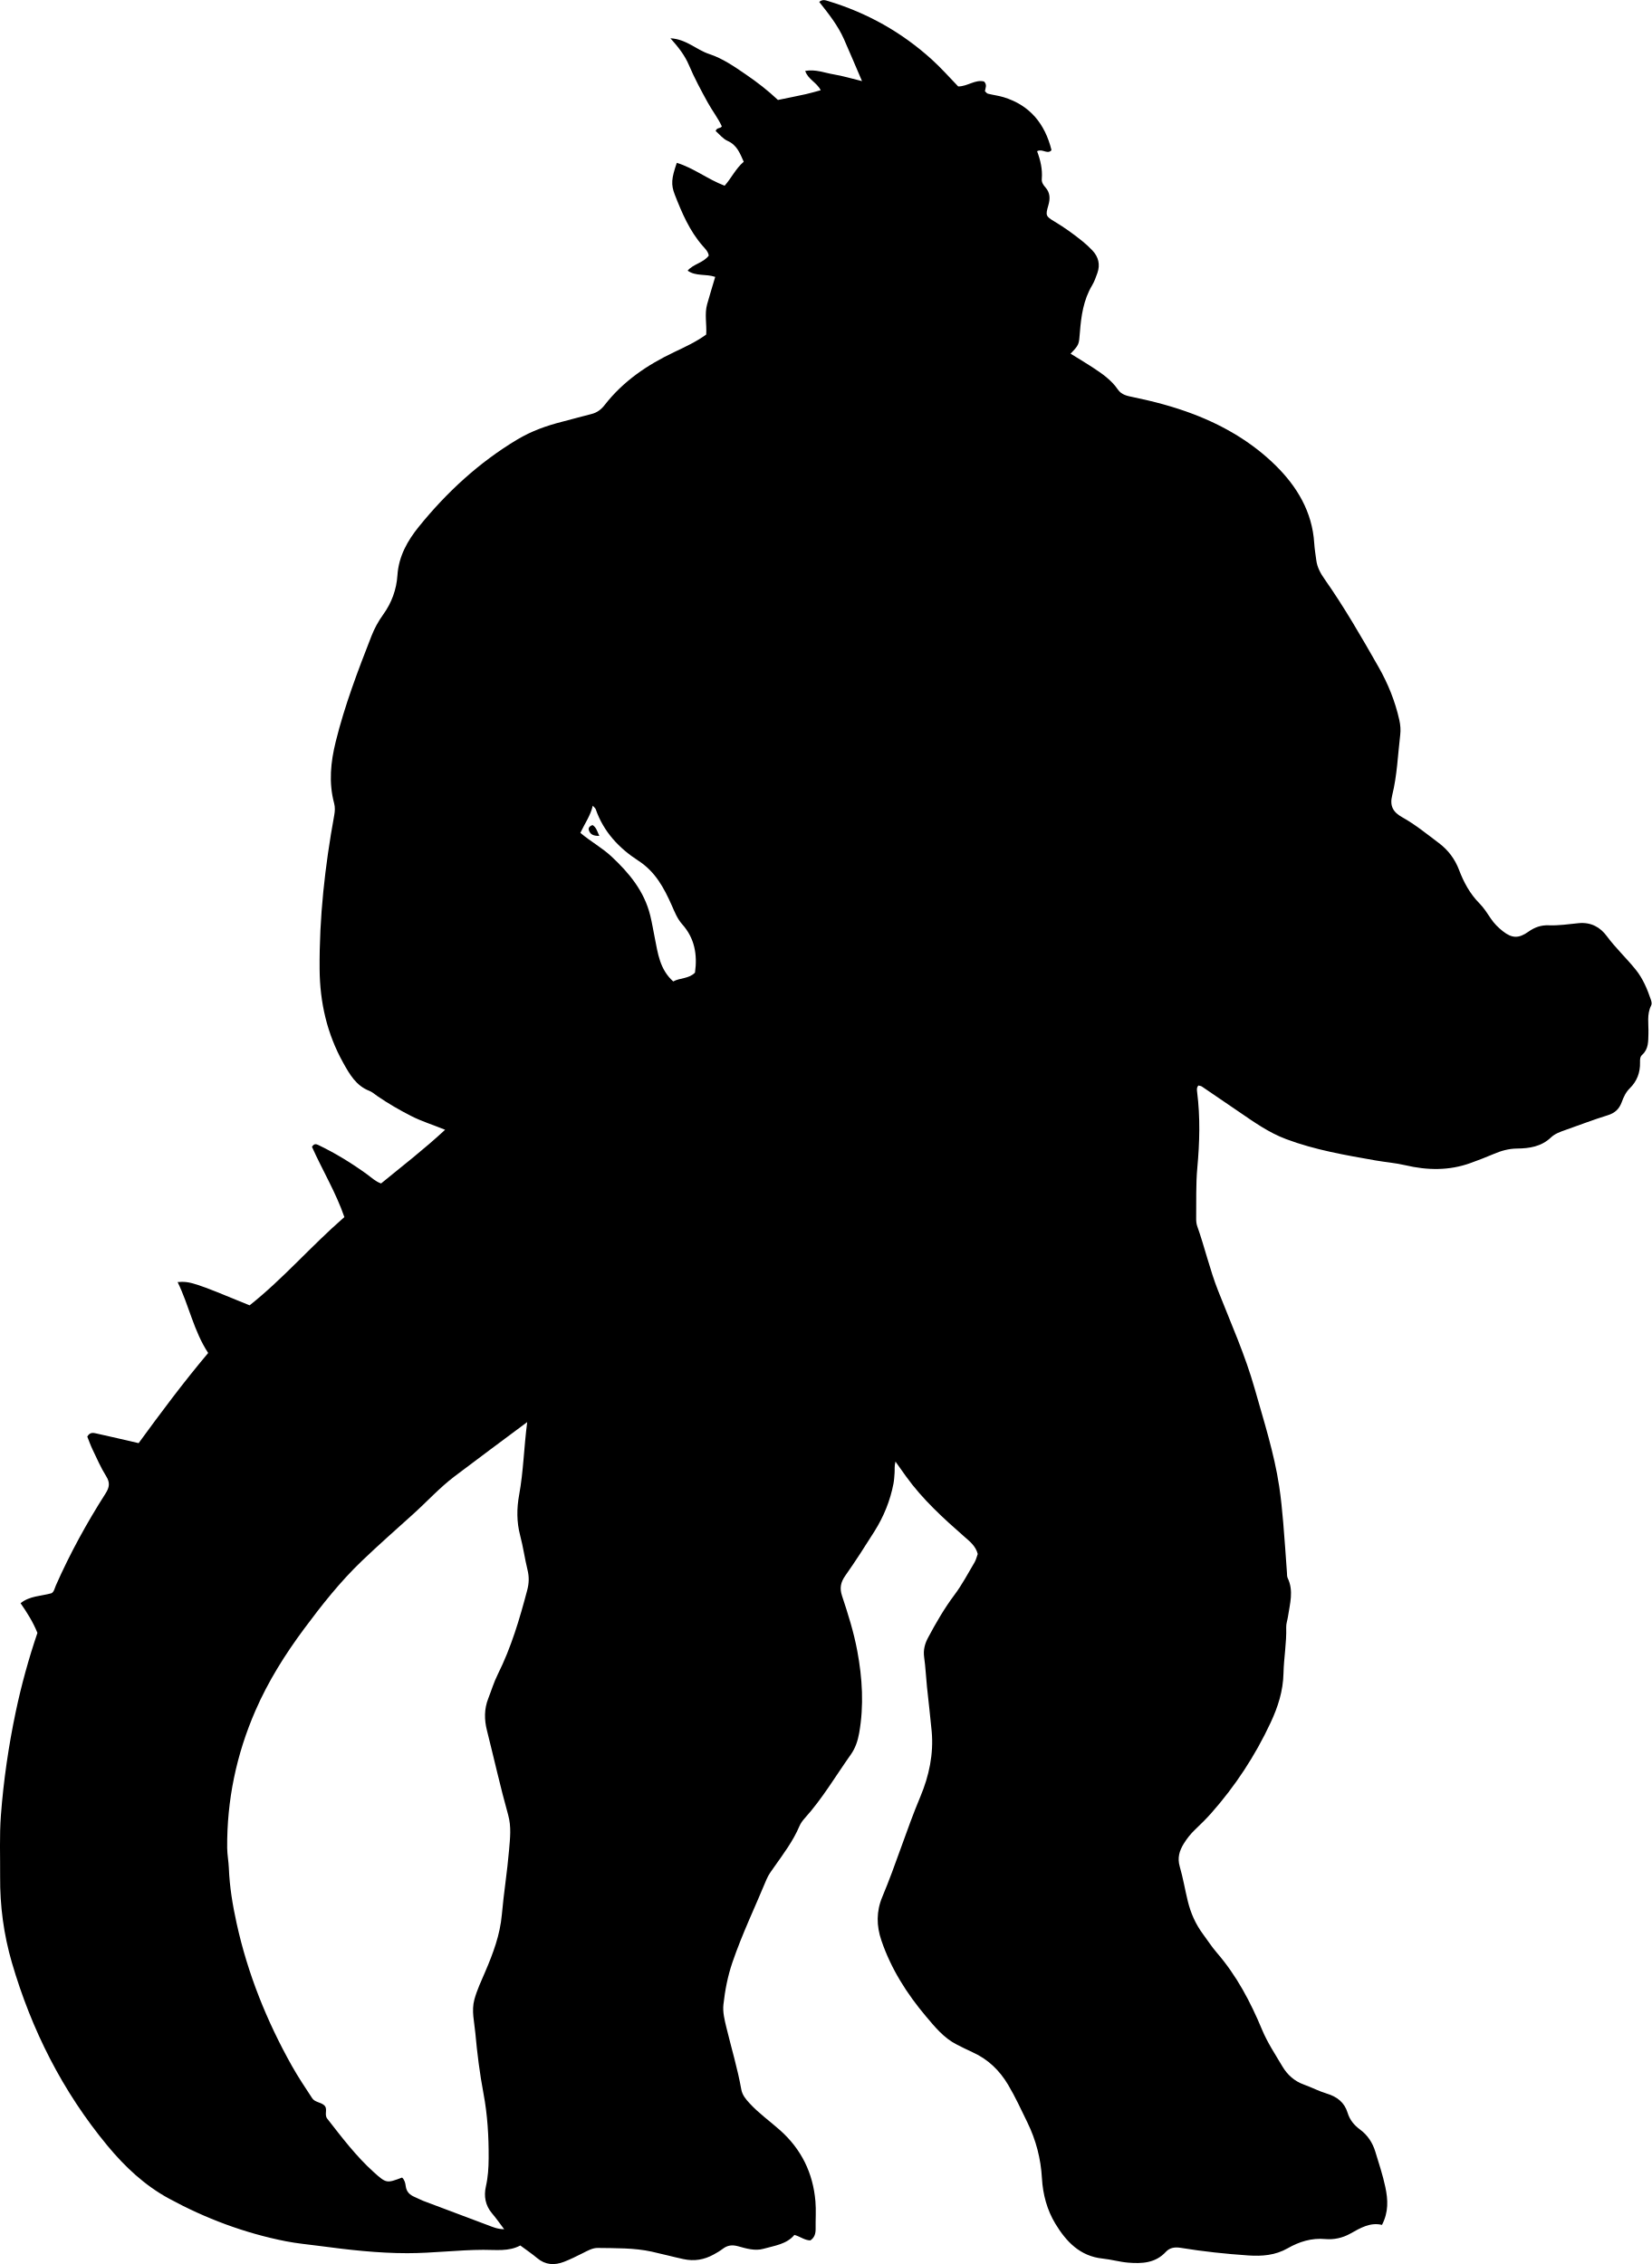
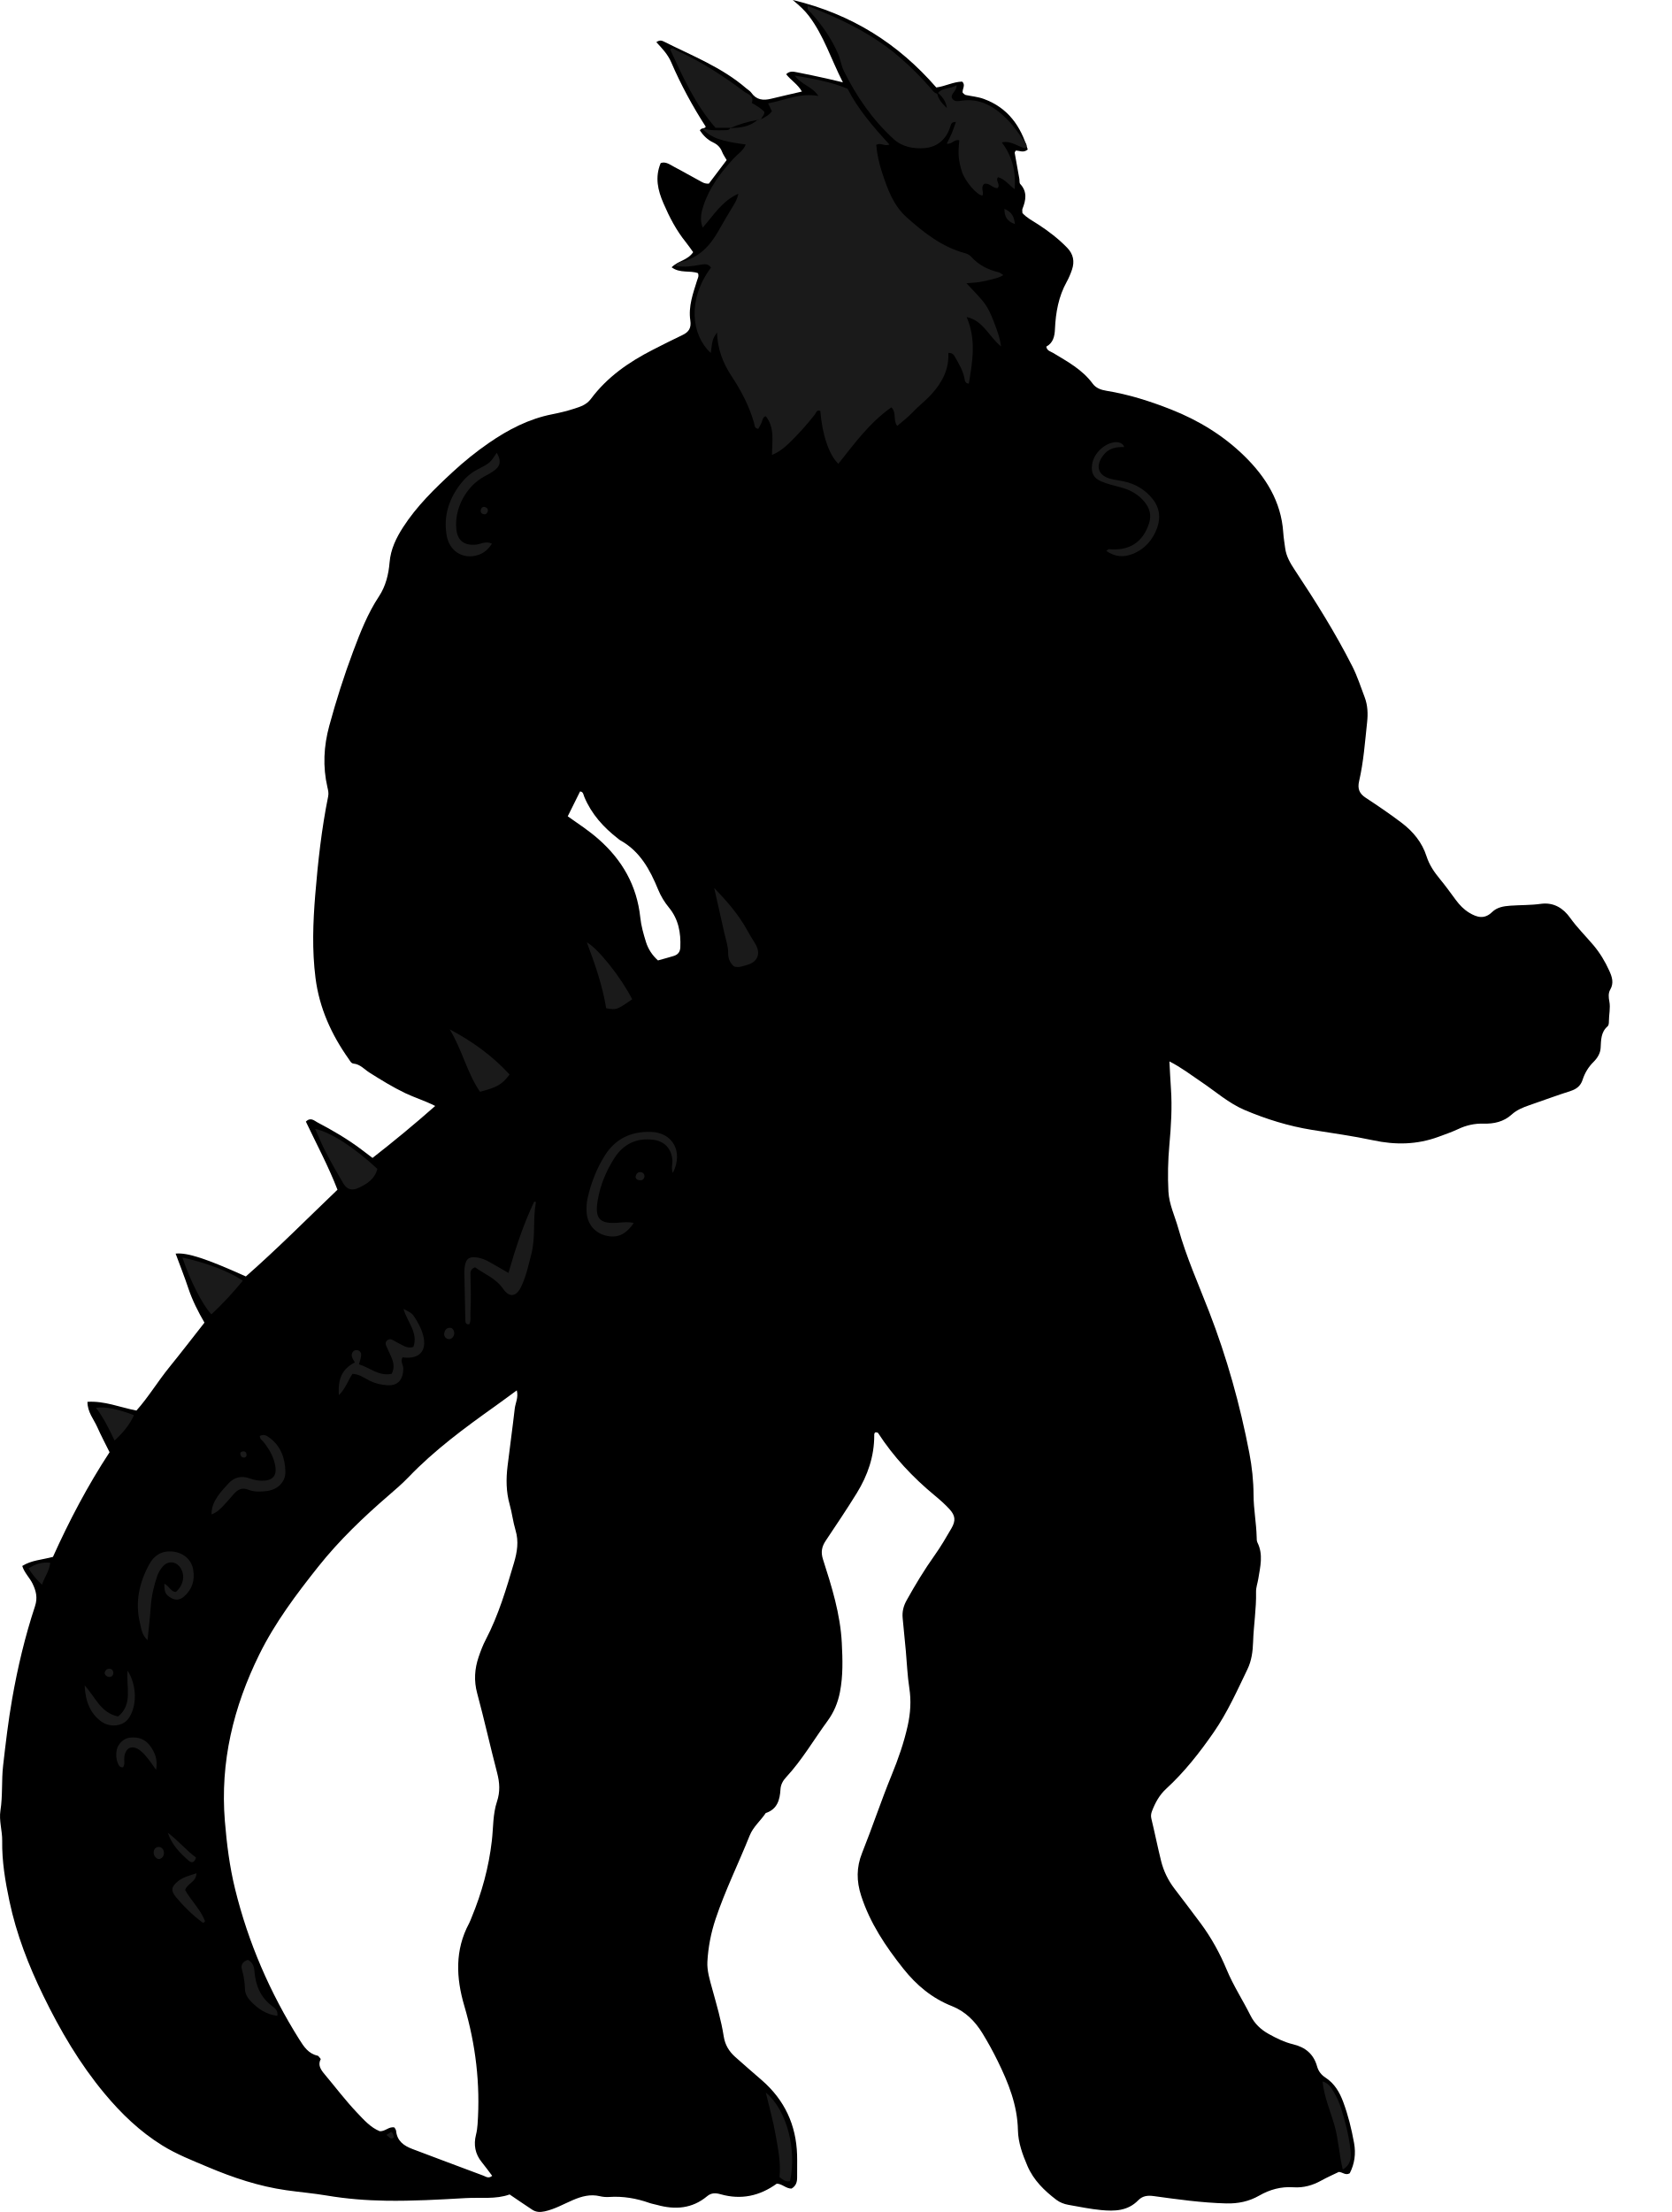
- <svg xmlns="http://www.w3.org/2000/svg" version="1.1" id="Layer_1" x="0px" y="0px" viewBox="0 0 1212.29 1661.96" style="enable-background:new 0 0 1212.29 1661.96;" xml:space="preserve">
-   <path d="M879.63,796.85c-1.38,1.51-1.13,3.23-0.94,4.77c2.34,18.54,1.85,37.03,0.14,55.63c-1.12,12.24-0.68,24.62-0.84,36.94  c-0.03,1.98,0.12,4.08,0.77,5.92c5.56,15.66,9.21,31.88,15.34,47.42c9.38,23.81,19.89,47.25,26.86,71.94  c6.68,23.66,14.25,47.13,17.95,71.53c1.34,8.85,2.2,17.78,2.97,26.69c1.06,12.24,1.83,24.5,2.74,36.76c0.1,1.32-0.03,2.8,0.52,3.93  c4.57,9.43,1.63,18.88,0.23,28.32c-0.39,2.63-1.38,5.25-1.3,7.85c0.35,11.35-1.74,22.54-1.99,33.82  c-0.29,12.96-4.05,24.63-9.48,36.26c-11.37,24.33-25.91,46.46-43.67,66.52c-3.75,4.24-7.84,8.18-11.92,12.11  c-3.15,3.03-5.82,6.4-8.1,10.1c-3.24,5.24-4.86,10.46-2.96,16.93c2.42,8.26,3.81,16.83,5.87,25.23c2.18,8.93,5.75,16.97,11.18,24.28  c3.37,4.55,6.44,9.35,10.13,13.62c14.56,16.83,24.75,36.17,33.22,56.55c3.97,9.55,9.73,18.15,14.96,27  c3.55,6.01,8.77,10.79,15.73,13.27c5.63,2.01,10.98,4.86,16.69,6.58c7.58,2.29,13.07,6.41,15.42,14.15  c1.6,5.26,4.75,9.07,9.25,12.39c5.41,3.99,9.11,9.61,11.11,16.22c2.6,8.58,5.44,17.05,7.32,25.89c2.01,9.45,2.41,18.39-2.46,27.79  c-8.55-2.1-15.86,2.24-23.28,6.41c-5.66,3.18-12.03,4.54-18.31,3.98c-10.13-0.91-19.16,1.94-27.59,6.75  c-9.17,5.24-18.9,5.95-29,5.27c-16.56-1.12-33.05-2.88-49.44-5.56c-4.18-0.68-8.01-0.32-11.04,2.96  c-7.63,8.27-17.58,8.74-27.69,7.89c-6.26-0.53-12.4-2.33-18.66-2.98c-16.68-1.73-26.78-12.47-34.74-25.61  c-6.1-10.08-9.16-21.53-9.83-33.21c-0.82-14.55-4.35-28.13-10.71-41.16c-4.52-9.27-8.81-18.66-14.09-27.54  c-6.28-10.57-14.72-18.8-26.06-23.9c-3.93-1.77-7.78-3.74-11.63-5.68c-9.5-4.78-16.05-12.9-22.67-20.74  c-14.03-16.65-25.59-34.83-32.67-55.63c-3.69-10.83-3.82-21.38,0.67-32.08c10.16-24.23,17.78-49.42,27.97-73.69  c6.29-14.97,9.76-31.14,8.26-47.76c-0.99-10.9-2.35-21.77-3.46-32.66c-0.74-7.26-1.06-14.58-2.08-21.8  c-0.74-5.27,0.48-9.84,2.89-14.36c5.81-10.87,11.96-21.54,19.37-31.41c5.61-7.48,9.94-15.76,14.69-23.77  c1.16-1.96,1.67-4.3,2.39-6.23c-1.5-5.83-5.75-9.12-9.76-12.64c-15.53-13.61-30.8-27.49-42.93-44.39c-2.3-3.21-4.58-6.44-7.69-10.81  c-0.89,3.36-0.47,5.86-0.65,8.25c-0.2,2.65-0.32,5.33-0.82,7.94c-2.41,12.56-7.18,24.24-13.96,35.03  c-6.91,10.99-13.93,21.92-21.4,32.53c-3.41,4.84-4.28,9.17-2.4,14.83c4.41,13.24,8.6,26.58,11.18,40.34  c3.75,20.07,4.98,40.22,1.38,60.48c-1.01,5.66-2.8,10.99-6.12,15.68c-11.15,15.74-20.93,32.47-33.94,46.88  c-1.53,1.7-2.93,3.68-3.82,5.77c-4.6,10.83-11.62,20.13-18.33,29.65c-2.1,2.98-4.38,5.97-5.75,9.3  c-8.39,20.27-17.9,40.05-25.03,60.88c-3.5,10.22-5.46,20.56-6.63,31.05c-0.61,5.43,0.83,11.25,2.15,16.7  c3.67,15.18,8.21,30.15,10.96,45.56c0.74,4.16,3.28,7.15,6.01,10.13c6.78,7.4,14.97,13.19,22.42,19.82  c15.68,13.95,24.23,31.46,25.99,52.22c0.56,6.62,0.04,13.32,0.15,19.99c0.05,3.51-0.68,6.56-3.84,8.69  c-4.14,0.01-7.36-2.81-11.74-4.02c-5.7,6.87-14.58,7.88-22.72,10.19c-6.21,1.76-12.63-0.22-18.67-1.88  c-4.33-1.19-7.7-0.73-11.16,1.87c-2.12,1.6-4.43,2.97-6.77,4.24c-6.94,3.78-14.07,5.07-22.1,3.34c-7.8-1.68-15.49-3.77-23.26-5.47  c-13-2.85-26.38-2.51-39.62-2.73c-3.9-0.07-7.62,2.11-11.22,3.91c-4.46,2.23-8.94,4.48-13.59,6.27c-6.96,2.69-13.61,2.39-19.69-2.71  c-3.81-3.2-7.95-5.98-12.39-9.28c-8.52,4.58-17.87,3.15-27.12,3.19c-18.62,0.07-37.12,2.48-55.79,2.48c-21.7,0-43.1-2.48-64.52-5.33  c-8.22-1.09-16.52-1.83-24.65-3.43c-30.24-5.97-58.84-16.68-85.87-31.38c-17.75-9.65-32.26-23.28-45.12-38.82  c-32.97-39.84-55.72-85.02-70.13-134.44c-5.97-20.49-8.78-41.62-8.61-63.03c0.11-14.98-0.56-29.97,0.57-44.96  c1.93-25.54,5.6-50.81,10.86-75.86c4.17-19.84,9.58-39.35,15.95-58.11c-3.24-8-7.49-14.74-12.37-21.79  c6.75-5.43,14.96-5.13,22.73-7.33c1.89-1.12,2.24-3.58,3.16-5.67c10.38-23.49,22.7-45.94,36.5-67.57c2.87-4.5,3.39-7.94,0.42-12.68  c-3.88-6.18-6.8-12.96-9.97-19.56c-1.55-3.23-2.72-6.65-3.87-9.5c1.96-3.42,4.47-2.77,6.61-2.3c10.06,2.2,20.08,4.58,31.07,7.11  c16.12-22.09,32.75-44.45,51.05-66.19c-10.6-16.07-14.05-34.88-22.43-52.05c9.1-0.69,12.12,0.31,52.84,17.08  c24.52-19.43,45.11-43.51,69.56-64.78c-6.16-17.95-16.14-34.46-23.78-51.55c1.43-2.41,2.91-2.2,4.56-1.41  c12.64,6.06,24.54,13.36,35.89,21.59c3.2,2.32,6.06,5.19,10.26,6.69c15.49-12.68,31.45-24.98,47.01-39.41  c-8.98-3.69-17.2-6.17-24.83-10.07c-8.62-4.4-16.96-9.21-24.93-14.69c-1.92-1.32-3.73-2.98-5.85-3.81  c-9.75-3.78-14.46-12.13-19.16-20.54c-11.93-21.4-17.16-44.35-17.35-68.84c-0.3-38.05,3.93-75.6,10.73-112.93  c0.55-3.03,0.72-5.82-0.08-8.82c-4.06-15.2-2.54-30.18,1.2-45.29c6.57-26.57,16.27-52.04,26.2-77.43  c2.17-5.56,5.05-10.87,8.59-15.76c6.22-8.58,9.8-18.46,10.47-28.72c0.92-14.19,7.45-25.59,15.82-35.93  c20.45-25.24,44.09-47.05,72.12-63.85c10.39-6.23,21.61-10.22,33.27-13.16c7.09-1.79,14.11-3.83,21.2-5.58  c4.11-1.01,7.13-3.3,9.68-6.58c13.58-17.49,31.27-29.49,51.09-38.89c8.04-3.81,16.23-7.61,23.47-12.88  c0.49-7.69-1.33-15.07,0.69-22.26c1.87-6.64,3.9-13.22,5.93-20.06c-7.04-2.38-14.16-0.27-20.25-4.58  c4.24-4.97,11.42-5.62,15.51-11.04c-0.4-2.93-2.59-5-4.51-7.19c-9.59-10.99-15.2-24.16-20.41-37.51  c-2.94-7.54-2.47-11.96,1.46-23.41c12.37,3.78,22.68,12.08,35.11,16.8c5.08-5.74,8.12-12.59,14.02-17.59  c-2.83-6.3-4.96-12.27-11.88-15.33c-3.44-1.52-6.04-4.94-8.73-7.25c0.97-2.84,3.36-1.51,4.53-3.4c-2.72-6-7-11.43-10.29-17.4  c-4.98-9.06-9.86-18.13-13.89-27.63c-3.01-7.11-7.66-13.07-13.55-19.64c11.7,0.65,19.07,8.48,28.4,11.54  c9.91,3.25,18.44,9.19,26.96,15.02c8.22,5.62,16.12,11.69,23.56,18.73c6.94-1.43,13.76-2.77,20.54-4.27  c3.48-0.77,6.9-1.82,10.85-2.87c-2.9-5.77-9.39-8.01-11.37-14.19c7.63-1.37,14.26,1.45,21.04,2.58c6.45,1.07,12.77,2.99,20.65,4.91  c-4.75-11.06-8.91-20.96-13.25-30.79c-4.46-10.09-11.3-18.67-18.15-27.33c2.39-2.1,4.54-1.24,6.66-0.6  c28.47,8.61,53.75,22.76,75.87,42.77c6.92,6.26,13.04,13.21,19.46,19.86c6.84,0.04,12.54-5.33,19.01-3.61  c2.44,2.55,0.93,4.78,0.62,7.1c0.69,0.6,1.33,1.62,2.19,1.84c3.86,0.98,7.86,1.44,11.66,2.61c19.27,5.94,30.18,19.55,34.97,38.63  c0.05,0.21-0.33,0.53-0.51,0.8c-3.07,2.23-6.25-1.78-10.02,0.18c2.49,6.65,4.05,13.36,3.44,20.37c-0.22,2.54,1.14,4.45,2.7,6.22  c3.46,3.93,3.54,8.23,2.13,13.07c-2.19,7.53-1.98,8.09,4.59,12.02c7.16,4.29,13.91,9.12,20.38,14.37c2.58,2.09,5.05,4.35,7.33,6.77  c4.48,4.75,5.88,10.35,3.69,16.58c-1.1,3.13-2.24,6.33-3.93,9.16c-6.32,10.64-8,22.43-8.92,34.42c-0.7,9.06-0.59,9.07-6.84,15.66  c5.39,3.34,10.8,6.52,16.03,9.96c6.96,4.57,13.86,9.27,18.66,16.31c2.73,4,6.99,4.74,11.23,5.62c15,3.1,29.76,6.98,44.11,12.44  c22.69,8.64,43.4,20.86,60.56,37.8c15.6,15.4,26.79,33.93,28.24,56.85c0.27,4.29,0.98,8.56,1.55,12.83  c0.69,5.09,3.11,9.47,5.99,13.57c14.55,20.73,27.18,42.66,39.69,64.63c6.92,12.15,12.17,25.12,15.24,38.9  c0.82,3.67,1.09,7.3,0.66,10.89c-1.77,14.82-2.27,29.86-5.89,44.38c-1.98,7.92,0.74,12.43,7.41,16.14  c9.61,5.35,18.12,12.36,26.9,18.95c6.89,5.17,11.75,11.78,14.76,19.68c3.48,9.13,7.96,17.47,14.92,24.51  c3.24,3.27,5.79,7.28,8.37,11.15c2.44,3.67,5.5,6.71,8.9,9.37c6.72,5.28,11.62,5.4,18.79,0.29c4.52-3.22,9.22-4.88,14.86-4.66  c7.29,0.29,14.61-0.84,21.82-1.56c9.31-0.94,16.07,3.12,20.73,9.43c6.56,8.87,14.58,16.32,21.4,24.83  c5.22,6.51,8.44,14.27,11.1,22.18c0.4,1.19,0.7,2.84,0.18,3.84c-3.42,6.65-1.84,13.74-2.06,20.65c-0.18,5.69,0.22,11.4-4.62,15.73  c-1.59,1.42-1.6,3.51-1.55,5.58c0.19,7.33-2.25,13.8-7.45,18.89c-3.01,2.95-4.61,6.53-5.97,10.22c-1.87,5.08-5.01,8.03-10.36,9.67  c-10.47,3.21-20.7,7.22-31.06,10.83c-3.8,1.33-7.66,2.7-10.57,5.47c-7.03,6.7-15.86,8.03-24.81,8.12  c-6.23,0.06-11.74,1.65-17.29,4.03c-5.5,2.36-11.1,4.48-16.72,6.53c-15.85,5.79-31.87,5.49-48.13,1.67  c-7.08-1.66-14.41-2.21-21.59-3.47c-22.25-3.93-44.49-7.67-65.84-15.69c-12.72-4.77-23.44-12.43-34.41-19.92  c-9.07-6.2-18.12-12.41-27.23-18.56C881.59,797.12,880.5,797.09,879.63,796.85z M386.97,1043.92  c-17.82,13.3-35.71,26.49-53.42,39.93c-10.89,8.26-20.09,18.43-30.22,27.56c-12.59,11.36-25.32,22.58-37.58,34.3  c-15.92,15.21-29.55,32.48-42.64,50.11c-13.9,18.73-26.28,38.43-35.63,59.94c-14,32.17-20.99,65.73-20.73,100.79  c0.04,4.95,1.04,9.89,1.23,14.86c0.53,13.67,2.77,27.1,5.69,40.41c8.12,37,22.09,71.79,40.6,104.76  c4.55,8.11,9.76,15.87,14.86,23.66c1.92,2.94,5.9,2.87,8.53,4.95c3.46,2.73-0.03,6.81,2.56,10.12  c10.65,13.64,21.11,27.47,33.99,39.11c9.44,8.53,9.67,8.27,20.91,4.09c1.87,1.66,2.4,4.11,2.68,6.28c0.55,4.24,2.99,6.46,6.59,7.98  c2.14,0.9,4.19,2.05,6.36,2.88c15.86,6.01,31.73,12,47.62,17.91c3.33,1.24,6.62,2.8,11.69,2.86c-3.38-4.45-5.97-8.19-8.91-11.64  c-4.97-5.82-6.09-12.73-4.52-19.67c1.57-6.91,2-13.78,2.04-20.76c0.1-15.96-0.82-31.77-3.79-47.55  c-2.76-14.65-4.65-29.52-5.98-44.37c-0.73-8.13-2.97-16.36-0.7-24.65c1.94-7.1,5.1-13.71,7.98-20.43  c5.78-13.48,10.87-27.07,12.18-41.92c1.4-15.86,3.97-31.61,5.3-47.47c0.72-8.5,1.77-16.96-0.69-25.73  c-5.74-20.47-10.33-41.27-15.54-61.9c-2.02-7.99-2.09-15.78,0.96-23.52c2.31-5.88,4.13-12,6.94-17.62  c9.88-19.77,16.09-40.76,21.68-62.02c1.32-5.03,1.43-9.66,0.2-14.68c-2.05-8.39-3.21-17-5.42-25.34  c-2.63-9.93-2.54-19.92-0.75-29.73C384.22,1080.13,384.54,1062.49,386.97,1043.92z M425.98,611.39c7.66,6.43,15.88,10.88,22.7,17.22  c13.08,12.17,24.2,25.56,28.58,43.39c1.34,5.46,2.25,11.03,3.36,16.55c2.27,11.3,3.59,23,13.53,31.91  c4.94-2.73,11.45-1.87,15.97-6.45c1.88-13.35-0.3-25.34-9.38-35.52c-3.61-4.04-5.51-8.99-7.67-13.86  c-5.67-12.77-12.01-24.71-24.55-32.82c-14.1-9.12-25.52-21.19-31.21-37.66c-0.3-0.87-1.21-1.52-2.21-2.72  C433.43,598.7,429.31,604.37,425.98,611.39z" />
-   <path d="M434.91,605.65c2.75,1.66,3.46,4.61,4.98,7.95c-3.84,0.07-6.7-0.73-7.72-4.36C431.67,607.49,433.14,606.27,434.91,605.65z" />
+ <svg xmlns="http://www.w3.org/2000/svg" version="1.1" id="Layer_1" x="0px" y="0px" viewBox="0 0 1258.67 1665.07" style="enable-background:new 0 0 1258.67 1665.07;" xml:space="preserve">
+   <style type="text/css">
+ 	.st0{fill:#1A1A1A;}
+ </style>
+   <g>
+     <path d="M383.68,1651.87c-10.52,3.8-21.91,2.08-33.15,2.73c-19.93,1.15-39.83,2.28-59.81,1.98c-14.99-0.23-29.83-1.39-44.62-3.89   c-10.13-1.71-20.41-2.56-30.59-4.01c-20.56-2.93-40.08-9.46-59.13-17.52c-11.63-4.92-23.41-9.49-34.23-16.21   c-16.89-10.49-30.9-23.96-43.57-39.2c-18.65-22.43-33.21-47.28-45.93-73.4c-11.12-22.83-20.27-46.31-25.53-71.21   c-3.17-14.97-5.71-30.06-5.47-45.43c0.12-7.67-2.52-15.2-1.32-22.84c1.77-11.23,0.73-22.6,2.01-33.81   c1.92-16.81,3.9-33.61,6.82-50.3c4.14-23.63,9.67-46.91,17.18-69.65c2.14-6.48,0.81-11.57-1.83-17.04   c-2.16-4.48-6.05-7.94-7.76-13.3c6.91-4.36,14.99-4.66,23.12-6.84c12.13-26.93,25.98-53.42,42.62-78.78   c-3.17-6.42-6.44-12.54-9.24-18.88c-2.63-5.95-7.35-11.11-7.42-19.05c12.76-0.82,24.14,4.04,36.88,6.58   c8.97-10.03,16.15-22.04,24.9-32.8c8.8-10.82,17.28-21.89,26.32-33.39c-4.71-8.13-9.07-16.66-12.12-25.81   c-2.92-8.78-6.35-17.38-9.59-26.15c8.83-0.92,23.09,3.76,52.87,17.19c23.66-20.75,45.87-43.18,68.99-65.29   c-6.88-17.8-15.82-34.42-23.79-51.26c3.59-3.6,6.37-0.65,8.56,0.5c11.49,6.03,22.72,12.56,33.12,20.41c2.64,2,5.28,4,8.49,6.42   c15.89-12.38,31.36-25.15,47.2-39.11c-7.96-4.04-15.57-6.3-22.67-9.7c-9.36-4.49-18.07-9.89-26.8-15.39   c-3.87-2.44-6.96-6.31-12-6.8c-1.82-0.18-2.6-1.98-3.54-3.31c-13.1-18.45-22.24-38.5-25.12-61.19c-2.65-20.89-1.91-41.7-0.19-62.63   c2.04-24.85,4.77-49.57,9.72-74.01c0.49-2.43-0.01-4.55-0.54-6.83c-3.61-15.55-2.81-30.93,1.38-46.33   c5.16-18.95,11.1-37.62,17.99-56.01c5.38-14.36,10.94-28.56,19.46-41.44c5.06-7.66,7.2-16.54,7.94-25.44   c0.84-10.07,4.99-18.5,10.23-26.64c10.2-15.81,23.59-28.82,37.28-41.49c8.54-7.9,17.61-15.23,27.21-21.85   c14.64-10.11,30.18-18.19,47.86-21.64c5.54-1.08,11.06-2.45,16.43-4.17c4.67-1.49,9.29-2.96,12.6-7.41   c12.2-16.38,28.53-27.72,46.51-36.89c7.42-3.78,14.83-7.57,22.36-11.12c4.86-2.29,6.8-5.41,5.95-11.05   c-1.59-10.52,2.06-20.38,5.14-30.22c0.49-1.56,1.47-3,0.64-5.31c-5.97-2.28-13.5,0.34-19.85-4.44c4.86-4.88,12.12-5.29,16.2-11.38   c-1.72-2.36-3.52-5.06-5.54-7.56c-7.18-8.88-12.35-18.84-16.85-29.31c-4.19-9.76-6.53-19.42-2.05-30.2   c3.9-1.43,7.18,1.34,10.55,3.08c6.21,3.2,12.21,6.79,18.4,10.04c2,1.05,3.91,2.6,7.32,2.34c4.2-5.56,8.76-11.58,13.4-17.72   c-1.3-2.31-2.66-4.18-3.47-6.27c-1.28-3.31-3.5-5.48-6.63-6.95c-4.32-2.03-7.54-5.28-10.06-9.06c0.92-2.15,3.26-0.92,4.43-2.82   c-9.94-15.37-18.74-31.62-26.07-48.63c-2.52-5.84-6.85-10.43-11.15-15.02c2.25-1.6,3.87-1.36,5.41-0.59   c21.34,10.77,43.88,19.42,62.29,35.35c1.26,1.09,2.85,1.93,3.77,3.24c3.83,5.54,9,6.06,14.96,4.59c7.36-1.81,14.75-3.46,23.18-5.42   c-3.21-5.6-8.24-8.41-11.86-13.03c2.73-2.77,5.76-1.91,8.45-1.4c7.51,1.42,14.97,3.1,22.44,4.72c3.46,0.75,6.89,1.62,11.81,2.79   c-8.98-17.65-14.39-35.21-25.57-49.96c-3.03-3.99-6.57-7.39-12.22-12.05c44.71,10.72,79.55,33.05,108.11,65.86   c6.75-0.85,12.72-4.25,19.45-4.41c2.93,2.57-0.07,5.54,0.41,8.38c0.76,0.58,1.47,1.52,2.33,1.71c4.54,0.97,9.18,1.33,13.62,2.96   c18.19,6.66,27.78,20.48,33.04,38.06c-3.31,2.84-6.22,0.71-9.03,0.83c-0.28,0.58-0.87,1.21-0.78,1.72   c1.11,6.53,2.32,13.04,3.49,19.55c0.23,1.3-0.07,3.06,0.67,3.86c5.44,5.85,4.29,12.13,1.7,18.65c-0.34,0.85-0.05,1.96-0.05,3.21   c3.33,3.71,7.83,5.96,11.96,8.64c7.84,5.1,15.19,10.75,21.73,17.49c4.73,4.88,5.69,10.39,3.61,16.55   c-1.06,3.14-2.38,6.24-3.98,9.14c-6.13,11.05-8.28,23.13-8.82,35.47c-0.25,5.78-1.44,10.46-6.54,13.29   c0.57,3.2,3.23,3.57,5.14,4.72c10.82,6.53,22.01,12.55,29.75,23.07c2.52,3.43,6.25,4.75,10.32,5.41   c16.82,2.74,32.96,7.86,48.77,14.1c20.69,8.16,39.48,19.65,55.26,35.13c15.94,15.63,27.6,34.12,29.16,57.41   c0.26,3.96,0.93,7.9,1.45,11.84c0.81,6.11,3.77,11.19,7.13,16.27c15.64,23.58,30.69,47.52,43.49,72.81   c3.77,7.46,6.29,15.39,9.24,23.16c2.3,6.06,2.52,12.44,1.84,18.73c-1.61,14.84-2.65,29.8-6.02,44.37   c-1.37,5.91,0.24,9.45,4.97,12.56c9.18,6.03,18.26,12.19,27.02,18.84c8.77,6.66,15.39,14.74,18.76,25.21   c2.09,6.5,5.75,11.87,10.02,17.05c4.22,5.12,8.12,10.51,12.06,15.86c2.8,3.8,6.04,7.14,10.06,9.58c5.77,3.49,11.42,5.15,17.21-0.5   c3.67-3.58,8.48-4.44,13.74-4.81c7.62-0.54,15.35-0.32,22.83-1.37c10.17-1.43,17.27,3.63,22.17,10.48   c5.27,7.38,11.62,13.63,17.4,20.44c5.04,5.94,8.91,12.41,12.08,19.4c2.1,4.62,3.65,9.23,0.71,14.28c-1.55,2.65-1.21,5.91-0.65,8.83   c0.96,5.04-0.34,9.96-0.33,14.94c0,1.27-0.12,3.05-0.92,3.74c-5.2,4.45-4.95,10.4-5.31,16.41c-0.24,4.04-2.48,7.62-5.36,10.47   c-3.88,3.84-6.57,8.33-8.22,13.45c-1.46,4.52-4.49,6.95-9.01,8.4c-10.45,3.36-20.75,7.16-31.13,10.74   c-4.76,1.64-9.45,3.56-13.17,6.94c-6.1,5.56-13.49,7.12-21.2,6.91c-6.88-0.19-13.1,1.23-19.24,4.13c-4.8,2.26-9.87,3.99-14.86,5.83   c-16.08,5.91-32.33,6.18-49.07,2.58c-15.24-3.27-30.73-5.36-46.13-7.85c-17.51-2.83-34.35-8.05-50.6-14.94   c-12.01-5.1-21.86-13.91-32.61-21.14c-7.69-5.17-15.03-10.88-24.04-15.45c0.4,7.25,0.67,13.76,1.13,20.26   c1,14.31,0.11,28.52-1.18,42.79c-1.05,11.58-1.31,23.32-0.7,34.92c0.51,9.63,4.89,18.58,7.48,27.86   c6.01,21.51,15.13,41.87,23.17,62.62c13.38,34.52,23.28,70.02,30.26,106.31c2,10.39,3.14,21.1,3.18,31.67   c0.04,10.71,2.12,21.16,2.35,31.79c0.03,1.32,0,2.79,0.56,3.91c4.55,9.05,2.12,18.23,0.65,27.38c-0.53,3.28-1.76,6.55-1.68,9.8   c0.28,12.68-1.83,25.19-2.23,37.81c-0.23,7.03-1.15,13.98-4.21,20.34c-7.8,16.18-15.11,32.63-25.4,47.49   c-10.62,15.34-22.09,29.96-35.88,42.63c-5.05,4.64-8.18,10.42-10.6,16.7c-0.72,1.88-1.01,3.62-0.49,5.76   c2.59,10.66,4.72,21.43,7.38,32.06c1.87,7.47,5.25,14.35,9.94,20.52c6.63,8.75,13.33,17.45,19.86,26.28   c7.96,10.76,14.42,22.48,19.52,34.76c5,12.05,12.1,22.89,17.88,34.46c3.11,6.25,7.85,10.69,13.78,13.98   c5.83,3.24,11.86,6.2,18.35,7.76c9.24,2.21,15.47,7.37,18.04,16.62c1.03,3.72,3.23,6.46,6.43,8.54   c6.75,4.38,10.56,11.01,13.26,18.27c3.72,9.99,6.24,20.33,8.15,30.82c1.48,8.1,0.4,15.79-3.25,22.84   c-3.18,1.83-5.32-0.86-8.22-1.01c-4.2,2.05-8.79,4.03-13.14,6.46c-6.58,3.68-13.53,5.61-21.04,5.09   c-9.27-0.63-17.75,1.67-25.75,6.27c-7.69,4.41-15.91,6.11-24.87,5.88c-18.32-0.47-36.41-3.03-54.49-5.51   c-4.85-0.67-8.55-0.12-11.77,3.19c-7.85,8.07-17.84,8.29-27.88,7.33c-8.24-0.79-16.41-2.49-24.58-3.93   c-3.29-0.58-6.48-1.78-9.15-3.81c-9.07-6.93-17.1-14.68-21.76-25.5c-3.72-8.64-6.97-17.6-7.15-26.83   c-0.38-18.93-7.17-35.69-15.26-52.17c-3.51-7.16-7.37-14.18-11.54-20.98c-5.51-8.99-12.93-16.38-22.78-20.26   c-15.06-5.93-26.81-15.79-36.7-28.23c-13.31-16.75-25.12-34.35-31.78-54.99c-3.51-10.87-3.62-21.25,0.72-32.1   c7.78-19.43,14.35-39.36,22.29-58.72c4.94-12.05,9.18-24.19,12.02-36.89c2.13-9.52,2.75-18.92,1.24-28.64   c-1.42-9.17-1.76-18.5-2.61-27.76c-0.76-8.26-1.59-16.52-2.39-24.78c-0.46-4.78,0.58-9.07,2.97-13.37   c6.48-11.65,13.35-23.01,21.08-33.88c4.62-6.49,8.66-13.41,12.66-20.31c3.37-5.82,3-9.61-1.53-14.54   c-3.37-3.66-7.14-6.99-10.98-10.16c-16.52-13.64-31.03-29.08-42.71-47.1c-0.26-0.39-1.16-0.37-1.75-0.54   c-1.22,0.4-1.13,1.47-1.13,2.39c0.02,15.78-4.96,30.12-13.11,43.35c-7.5,12.17-15.52,24.04-23.45,35.94   c-2.95,4.42-3.77,8.57-2.04,13.95c6.61,20.56,13.09,41.23,14.18,63.03c0.62,12.28,0.99,24.55-1.38,36.8   c-1.56,8.07-4.54,15.26-9.33,21.79c-10.41,14.21-19.26,29.56-31.34,42.56c-2.27,2.44-3.93,5.48-4.12,8.91   c-0.45,8.04-2.41,15.04-11.11,17.92c-3.83,5.78-9.43,10.31-12.08,16.92c-8.4,20.99-18.46,41.27-25.65,62.78   c-3.53,10.55-5.58,21.3-6.19,32.15c-0.38,6.76,1.81,13.81,3.65,20.51c3.26,11.86,6.77,23.66,8.66,35.83   c0.98,6.28,3.99,11.22,8.56,15.32c6.68,5.99,13.51,11.83,20.27,17.73c16.99,14.81,25.7,33.55,26.39,56.02   c0.17,5.66-0.03,11.33,0.03,16.99c0.03,3.54-0.89,6.52-4.23,8.42c-4.13,0.07-7.05-3.63-11.11-3.7   c-12.86,9.33-26.91,12.33-42.23,7.98c-3.81-1.08-7.01-1.18-10.2,1.48c-11.26,9.4-24.06,10.32-37.65,6.55   c-1.92-0.53-3.92-0.84-5.79-1.5c-9.84-3.48-19.9-5.2-30.37-4.49c-2.29,0.16-4.69-0.05-6.92-0.58c-7.19-1.71-13.74,0.09-20.3,2.9   c-7,3-13.64,6.86-21.25,8.51c-3.53,0.77-6.55,0.63-9.46-1.3C395.13,1659.68,389.66,1655.93,383.68,1651.87z M389.08,1046.59   c-5.86,4.28-10.9,8.05-16.03,11.7c-23.06,16.41-45.84,33.14-65.53,53.68c-4.6,4.79-9.67,9.15-14.7,13.5   c-19.17,16.53-37.4,33.94-53.21,53.82c-16.61,20.89-32.62,42.21-44.44,66.2c-19.42,39.43-29.51,80.82-25.88,125.26   c1.41,17.31,3.57,34.37,7.69,51.16c9.91,40.4,26.26,78.09,48.38,113.3c3.41,5.42,6.84,10.69,13.75,12.19   c0.79,0.17,1.36,1.39,2.4,2.52c-2.42,4.39-0.1,7.91,2.79,11.36c8.13,9.67,15.76,19.81,24.44,28.95   c5.15,5.42,10.34,11.34,17.21,14.04c4.31,0.16,6.88-3.79,11.02-2.81c0.39,0.77,1.14,1.6,1.23,2.5c0.75,7.7,5.85,11.29,12.44,13.75   c17.75,6.63,35.44,13.43,53.23,19.98c1.8,0.66,3.96,2.51,6.67,0.14c-2.64-3.47-5.12-6.95-7.82-10.26   c-5.03-6.14-6.26-13.11-4.37-20.6c0.66-2.62,1-5.17,1.19-7.83c2.15-30.39-1.38-60.07-10-89.32c-6.16-20.91-7.2-41.87,3.59-61.98   c0.78-1.46,1.32-3.05,1.96-4.58c7.67-18.52,12.9-37.63,15.2-57.62c1.14-9.87,0.71-20.05,3.88-29.56   c2.45-7.34,2.03-14.19,0.12-21.51c-5.22-19.94-9.67-40.08-15.04-59.98c-2.56-9.47-1.94-18.43,1.13-27.42   c1.5-4.4,3.16-8.8,5.31-12.91c9.62-18.4,15.46-38.15,21.3-57.93c2.38-8.07,3.67-16.05,1.14-24.45c-1.91-6.35-2.63-13.05-4.43-19.43   c-2.68-9.5-2.75-19.07-1.59-28.72c1.74-14.49,3.78-28.95,5.43-43.46C388.05,1056.03,390.42,1052.03,389.08,1046.59z M427.43,614.47   c8.24,5.76,15.97,10.88,22.98,17.02c18.03,15.79,29.1,35.16,31.64,59.13c0.67,6.32,2.4,12.4,4.26,18.4   c1.66,5.37,4.76,10.09,9.06,13.94c4.14-1.17,7.99-2.19,11.79-3.35c3.15-0.97,4.88-2.92,5.03-6.51c0.47-10.96-1.35-21.16-8.56-29.92   c-3.39-4.12-6.12-8.62-8.17-13.62c-6.11-14.92-13.64-28.83-28.52-37.04c-0.58-0.32-1.06-0.8-1.59-1.21   c-10.94-8.47-20.02-18.45-25.43-31.41c-0.71-1.7-0.73-3.95-3.2-4.14C433.77,601.74,430.83,607.65,427.43,614.47z" />
+     <path class="st0" d="M573.18,89.65c2.9-1.58,5.94-2.98,7.95-5.95c-0.85-1.73-1.67-3.42-2.88-5.89c12.54-2.28,23.99-8.12,37.89-5.56   c-4.57-7.12-12.98-8.52-17.79-15.35c13.68,2.37,26.59,4.47,39.75,9.89c7.67,15.16,19.28,28.67,31.52,41.97   c-3.69,1.75-6.4-1.78-9.94,0.33c0.61,6.88,2.16,13.93,4.4,20.73c4.06,12.35,8.43,24.74,18.48,33.72   c12.94,11.55,26.51,22.28,43.71,26.98c2.02,0.55,3.75,1.4,5.1,2.91c5.54,6.2,12.59,9.66,20.55,11.55c0.89,0.21,1.65,0.96,3.47,2.07   c-2.87,1.87-5.57,2.43-8.15,3.1c-3.21,0.84-6.46,1.61-9.73,2.14c-2.86,0.46-5.78,0.56-9.89,0.93c4.67,5.06,8.83,9.15,12.49,13.65   c3.8,4.67,6.18,10.18,8.3,15.84c2.08,5.54,4.32,10.99,5.22,18.01c-9.2-7.37-13.28-19.37-25.89-22.07   c7.4,17.04,4.42,33.58,1.64,50.18c-3.12-0.42-2.94-2.64-3.36-4.55c-1.29-5.95-4.49-11.06-7.43-16.26c-0.8-1.42-2.17-2.52-4.6-2.34   c0.58,12.23-4.56,22.1-12.69,31.05c-4.5,4.96-9.82,8.92-14.36,13.78c-3.36,3.6-7.4,6.58-11.44,10.08   c-3.37-4.18-0.28-10.11-4.45-13.95c-16.2,11.36-27.76,27.19-39.88,42.48c-7.43-7.03-12.29-23.18-13.59-39.81   c-2.83-1.13-3.21,1.59-4.25,2.91c-5.99,7.59-12.39,14.79-19.38,21.48c-3.61,3.45-7.38,6.55-12.74,8.73   c0.05-10.33,2.18-20.48-4.65-29.1c-2.1,0.41-2.33,2.5-3.05,4.34c-0.71,1.82-1.76,3.51-2.62,5.15c-3.13-0.43-2.71-2.84-3.22-4.61   c-3.63-12.6-9.65-24.1-16.82-34.95c-6.58-9.96-10.69-20.58-11.05-33.03c-3.36,5.11-3.36,5.11-4.68,15.44   c-14.68-13.42-17.8-40.2,0.17-64.28c-1.97-2.86-4.62-2.73-7.72-2.16c-6.11,1.12-12.28,2.09-18.57,0.96   c0.29-2.63,2.3-2.64,3.72-2.98c13.3-3.13,21.76-11.96,28.17-23.4c3.57-6.39,7.37-12.65,11.13-18.93c1.47-2.46,3.08-4.83,3.82-9.06   c-12.31,5.6-18.4,16-26.81,25.53c-2.36-6.36-1.09-11.34,0.51-16.29c4.51-13.94,13.09-25.28,22.88-35.88   c3.05-3.31,7.23-5.75,9.01-10.43c-18.87-2.44-25.73-4.87-33.13-12.21c6.4,1.93,11.92,1.54,17.43,1.47   c1.63-0.02,3.37,0.07,4.22-1.82l-0.33,0.3c7.37-0.36,14.7-0.84,20.55-6.2C571.16,90.09,572.17,89.87,573.18,89.65z" />
+     <path class="st0" d="M706.24,69.97c3.57-4.3,9.23-2.88,14.02-5.87c0.07,4.36-4.05,5.94-3.78,9.26c1.42,3.22,4.25,2.93,6.85,2.52   c14.67-2.36,25.71,4.6,35.27,14.3c5.09,5.16,9.04,11.44,13.43,17.28c0.75,1,1.46,2.26-0.09,4.17c-5.56-1.06-10.65-6.06-17.71-4.42   c7.92,10.41,10.66,21.91,9.71,35.16c-4.45-3.1-7.33-7.57-12.58-9c-2.3,2.62,2.21,5.41-0.31,8.19c-3.62,0.43-6.19-4.34-10.19-3.11   c-2.76,2.77-0.05,5.93-1.1,8.67c-3.74,0.39-13.23-10.54-15.54-17.89c-2.67-8.46-3.08-13.38-1.97-23.54   c-3.58-1.35-5.5,3.15-9.46,2.47c1.32-2.72,2.67-5.21,3.77-7.82c1.12-2.66,1.99-5.42,3.1-8.51c-3.3-0.2-3.63,1.59-4.2,3.46   c-2.95,9.6-9.89,15.46-19.43,16.2c-8.13,0.63-16.71-0.81-23.25-6.81c-15.89-14.56-27.95-32-37.45-51.22   c-2.03-4.1-2.57-8.9-4.41-13.11C625.92,29,618.97,18.89,610.63,9.71c-1.24-1.37-3.36-2.39-2.32-5.17   c25.08,9.71,49.08,21.24,69.58,39.06c8.04,6.99,15.54,14.51,22.56,22.53c1.51,1.73,2.71,3.82,5.17,4.44   c0.98,4.57,4.09,7.7,7.27,10.8C712.27,76.63,709.74,73.02,706.24,69.97z" />
+     <path class="st0" d="M573.18,89.65c-1.01,0.22-2.02,0.44-3.03,0.66c-7.1,1.24-13.97,3.24-20.55,6.2l0.33-0.3c-3.63,0-7.26,0-11.2,0   c-15.12-17.18-24.51-38-34.16-58.92c1.57-2.13,3.2,0,4.74,0.69c18.23,8.16,34.93,18.9,50.81,30.88c2.64,1.99,7.95,3.11,5.88,8.67   c3.48,1.83,6.75,3.97,9.42,6.59C575.77,86.63,573.49,87.71,573.18,89.65z" />
+     <path class="st0" d="M382.8,958.18c5.38-18.81,11.3-36.62,19.25-53.38c0.9-0.61,1.49-0.3,1.32,0.64   c-2.27,12.76-0.06,25.88-3.35,38.58c-2.17,8.37-3.92,16.85-7.72,24.68c-3.63,7.49-8.81,8.24-13.47,1.51   c-5.59-8.07-14.33-11.28-21.19-16.27c-3.95,1.54-3.47,4.13-3.42,6.34c0.21,9.23,0.48,18.45-0.05,27.67c-0.17,2.95,0.58,6-0.84,8.83   c-2.29,0.46-2.95-1.07-2.99-2.73c-0.32-12.3-0.56-24.6-0.76-36.91c-0.03-1.65,0.24-3.32,0.57-4.95c0.92-4.55,3.01-6.16,7.67-5.77   c4.04,0.34,7.73,1.79,11.22,3.84C373.28,952.76,377.57,955.17,382.8,958.18z" />
+     <path class="st0" d="M477.1,920.62c-6.22,9.13-12.98,11.85-22.06,9.18c-7.89-2.32-13.07-9.01-13.43-17.87   c-0.13-3.3,0.04-6.71,0.76-9.92c2.55-11.43,6.74-22.25,12.98-32.21c8-12.76,19.91-18.2,34.6-17.78   c16.6,0.47,24.67,14.94,16.63,30.9c-1.43-3.62-0.16-6.76-0.39-9.75c-0.66-8.49-5.85-14.11-14.36-15.2   c-12.49-1.6-22.36,3.16-29.04,13.43c-6.37,9.79-10.87,20.64-12.81,32.22c-2.32,13.85,1.53,17.84,15.37,16.78   C469.22,920.11,473.05,919.56,477.1,920.62z" />
+     <path class="st0" d="M270.27,1027c8.12,2.41,14.84,9.14,24.6,7.14c2.41-4.48,1.45-8.86-0.5-13.21c-1.22-2.72-2.6-5.38-3.7-8.15   c-0.48-1.2-0.51-2.6,0.64-3.68c1.09-1.02,2.47-1.26,3.68-0.72c2.12,0.93,4.04,2.29,6.14,3.27c2.96,1.37,5.71,3.65,10.1,2.24   c3.84-10.71-4.72-18.84-7.45-28.62c5.9,3.05,6.61,3.39,8.87,7.06c1.9,3.1,3.73,6.34,4.96,9.74c5.08,13.98-1.15,21.55-14.52,19.66   c-1.92,2.96,0.61,5.69,0.55,8.61c-0.13,6.6-2.81,12.96-11.97,12.39c-4.78-0.3-9.09-1.28-13.35-3.39   c-4.08-2.02-7.83-5.06-12.98-5.17c-3.44,5.24-5.39,11.41-10.25,16.04c-0.77-12.86,2.68-19.75,12.06-24.67   c-0.76-1.45-1.84-2.82-2.22-4.37c-0.63-2.58,1.17-4.95,3.42-4.89c2.49,0.07,3.66,1.8,3.54,3.91   C271.77,1022.34,270.9,1024.46,270.27,1027z" />
+     <path class="st0" d="M123.76,1192.12c3.87,1.98,4.81,6.08,8.64,6.22c5.76-5.07,7.16-12.61,3.42-18.22c-3.33-5-9.43-5.48-13.37-0.82   c-1.68,1.99-3.16,4.35-4,6.79c-2.6,7.52-4.38,15.24-4.94,23.25c-0.57,8.13-1.53,16.24-2.42,25.31c-4.31-4-4.73-8.72-5.76-13.07   c-3.73-15.61-0.5-30.26,7.01-44.03c3.55-6.51,9.05-10.27,17.09-9.68c8.07,0.59,14.64,5.72,16.01,13.62   c1.4,8.1-0.79,15.18-7.19,20.52c-2.68,2.24-5.87,2.84-9.27,0.92C124.71,1200.52,123.64,1198.67,123.76,1192.12z" />
+     <path class="st0" d="M284.12,879.91c-2.13,7.84-7.83,11.21-13.89,14.13c-5.15,2.48-8.96,1.53-11.88-3.4   c-4.58-7.71-8.98-15.54-13.13-23.49c-2.88-5.5-5.2-11.3-7.96-17.36C248.88,852.15,267.11,863.95,284.12,879.91z" />
+     <path class="st0" d="M137.32,946.6c18.57,4.07,35.51,10.58,45.48,17.43c-7.37,8.98-15.16,17.48-23.67,25.35   C152.52,982.34,143.08,963.92,137.32,946.6z" />
+     <path class="st0" d="M537.68,668.36c10.25,10.7,18.46,20.32,24.69,31.54c1.91,3.44,3.89,6.85,6.02,10.16   c4.75,7.36,2.29,14.22-6.35,16.41c-2.78,0.7-5.64,2.16-9.38,1.03c-2.75-2.29-4.51-5.69-4.45-9.91c0.07-5.06-1.61-9.75-2.72-14.57   C542.98,692.16,540.58,681.28,537.68,668.36z" />
+     <path class="st0" d="M338.55,774.84c17.05,8.97,32.22,20,45.11,33.97c-5.63,7.49-9.26,9.62-22.28,13.01   C351.56,807.55,347.85,789.92,338.55,774.84z" />
+     <path class="st0" d="M370.38,409.22c-3.36,5.36-7.47,8-12.43,9.09c-10.5,2.31-19.76-4.06-21.68-15.29   c-2.56-14.99,1.92-28.2,11.36-39.88c3.16-3.92,6.91-7.14,11.4-9.49c10.01-5.23,10-5.23,14.97-12.84c3.12,5.45,3.03,9.31-0.92,12.6   c-2.52,2.1-5.51,3.68-8.42,5.24c-13.82,7.44-22.81,24.38-21.07,39.91c0.93,8.32,5.7,12.03,14.32,11.46   C361.77,409.77,365.39,406.95,370.38,409.22z" />
+     <path class="st0" d="M846.39,336.52c-6.56-0.21-11.77,1.04-15.65,6.04c-6.35,8.17-4.19,15.49,5.67,17.95   c3.21,0.8,6.52,1.17,9.76,1.87c8.73,1.89,15.97,6.23,21.62,13.23c5.29,6.56,6.12,14.05,3.45,21.56   c-3.22,9.07-9.21,16.11-18.47,19.8c-6.92,2.76-13.4,2.24-19.86-2.28c1.05-0.73,1.52-1.35,1.93-1.31   c15.3,1.54,25.73-5.21,30.3-19.64c1.88-5.93,0.43-11.13-3.37-15.83c-4.8-5.92-11.1-9.3-18.4-11.17c-4.81-1.24-9.7-2.45-14.26-4.36   c-5.89-2.47-7.8-6.61-6.89-12.86c1.19-8.24,9.37-16.04,17.61-16.71c0.97-0.08,2.03,0.06,2.93,0.4   C843.96,333.65,845.37,333.91,846.39,336.52z" />
+     <path class="st0" d="M195.63,1080.92c3.34-1.74,5.59,0.04,7.63,1.59c8.38,6.33,11.37,15.45,11.6,25.33   c0.18,7.71-5.86,13.51-13.88,14.52c-4.63,0.58-9.45,0.82-13.83-0.93c-4.96-1.99-8.28-0.17-11.35,3.41   c-2.38,2.78-4.77,5.54-7.28,8.2c-2.49,2.63-4.99,5.3-9.25,6.94c-0.12-5.54,2.02-9.87,4.71-13.82c2.23-3.28,5.06-6.15,7.69-9.15   c4.46-5.11,10.16-6.41,16.29-4.15c3.89,1.43,7.72,2,11.71,1.63c5.59-0.52,8.39-3.81,7.79-9.39c-0.8-7.51-4.46-13.82-9.03-19.64   C197.43,1084.2,195.66,1083.51,195.63,1080.92z" />
+     <path class="st0" d="M475.96,752.24c-11.84,8.1-11.84,8.1-19.58,6.7c-2.73-16.73-8.28-32.89-14.58-49.61   C450.52,714.16,467.97,736.3,475.96,752.24z" />
+     <path class="st0" d="M594.76,1641.8c-3.37,0.91-5.55-1.26-7.91-3.02c1.18-10.99-1.16-21.64-3.01-32.25   c-1.78-10.18-4.64-20.17-7.29-31.37C592.55,1588.32,599.97,1618.51,594.76,1641.8z" />
+     <path class="st0" d="M995.68,1566.77c4.93,1.49,6.7,5.07,8.69,8.37c4.69,7.79,6.78,16.57,9.04,25.21   c1.59,6.07,2.73,12.32,3.34,18.55c0.49,5.01,0.54,10.39-5.84,14.2c-2.77-11.57-3.2-22.73-6.27-33.4   C1001.56,1589.01,996.97,1578.66,995.68,1566.77z" />
+     <path class="st0" d="M63.73,1268.61c8.08,8.95,12.01,20.68,25.2,23.46c11.31-9.2,5.94-22.33,7.13-34.51   c7.16,11.19,7.2,27.05,0.59,36.17c-4.25,5.87-14.05,6.85-20.51,2.05C68.37,1290.01,64.27,1281.4,63.73,1268.61z" />
+     <path class="st0" d="M186.67,1475.28c3.26,1.76,4.6,4.57,4.85,8.11c0.8,11.02,4.63,20.44,13.97,27.13c1.99,1.43,3.93,3.43,3.3,6.89   c-8.41-1.02-14.76-5.4-20.23-11.23c-2.28-2.43-4.03-5.46-4.13-8.83c-0.15-4.99-0.84-9.81-2.25-14.61   C181.04,1478.87,182.93,1476.42,186.67,1475.28z" />
+     <path class="st0" d="M86.26,1084.38c-4.2-8.88-8.24-17.17-13.96-24.65c6.68-1.06,16.26,0.82,28.56,5.54   C97.61,1072.57,92.59,1078.41,86.26,1084.38z" />
+     <path class="st0" d="M117.51,1332.27c-2.79-3.91-4.19-6.14-5.86-8.15c-1.91-2.29-3.8-4.72-6.15-6.49   c-5.94-4.47-11.01-2.22-11.92,5.02c-0.32,2.55,0.71,5.28-0.94,7.68c-2.71,0.28-3.42-1.82-4.1-3.6c-1.21-3.18-1.33-6.54-0.58-9.84   c0.98-4.37,5.38-8.42,9.7-8.89c6.4-0.69,11.8,1.03,15.66,6.61C116.63,1319.39,118.88,1324.35,117.51,1332.27z" />
+     <path class="st0" d="M147.93,1410.08c-0.28,6.9-6.88,7.44-8.54,12.64c4.39,7.89,11.6,14.61,14.95,23.34   c-0.8,1.78-1.7,1.24-2.49,0.64c-7.18-5.39-13.52-11.69-19.27-18.53c-4.3-5.12-3.58-8.25,1.84-12.39   C138.17,1412.92,142.55,1411.83,147.93,1410.08z" />
+     <path class="st0" d="M37.82,1176.37c-0.79,6.6-4.29,10.73-6.21,16.48c-4.27-3.94-7.27-7.61-10.1-12.23   C26.48,1177.33,31.45,1175.69,37.82,1176.37z" />
+     <path class="st0" d="M126.34,1379.6c7.79,5.78,13.83,13.23,21.26,18.69c-1.34,4.27-3.57,4.05-5.57,2.31   C135.34,1394.77,129.22,1388.42,126.34,1379.6z" />
+     <path class="st0" d="M119.22,1390.27c2.3-0.18,4.18,1.79,4.21,4.42c0.02,2.22-1.02,3.85-3.06,4.59c-1.87,0.67-4.23-1.49-4.62-4.02   C115.35,1392.6,116.84,1390.45,119.22,1390.27z" />
+     <path class="st0" d="M764.13,168.72c-6.14-2.27-7.89-5.65-7.95-11.51C761.76,159.58,763.46,163,764.13,168.72z" />
+     <path class="st0" d="M334.33,1004.09c0.43-2.53,1.62-4.62,4.29-4.6c2.23,0.02,3.28,1.91,3.35,4.05c0.08,2.42-2.06,4.76-4.11,4.48   C335.63,1007.73,334.5,1006.28,334.33,1004.09z" />
+     <path class="st0" d="M485.15,886.09c-0.62,2.14-2.25,2.71-4.42,2.21c-1.44-0.33-2.42-1.39-2.17-2.73c0.39-2.06,1.74-3.62,4.09-3.19   C484.4,882.69,485.42,883.94,485.15,886.09z" />
+     <path class="st0" d="M85.37,1259.24c-0.21,1.77-1.03,2.99-2.96,3.07c-1.98,0.08-4.03-1.87-3.54-3.49c0.49-1.64,1.69-2.71,3.54-2.65   C84.33,1256.24,85.16,1257.46,85.37,1259.24z" />
+     <path class="st0" d="M367.32,384.71c-0.34,1.38-1.32,2.49-2.6,2.43c-1.69-0.08-3.15-1.16-2.78-3.14c0.32-1.71,1.5-2.9,3.43-2.24   C366.63,382.19,367.52,383.17,367.32,384.71z" />
+     <path class="st0" d="M183.95,1097.22c-1.82,0.04-2.79-1.07-3.03-2.78c-0.16-1.13,0.77-1.71,1.72-1.87   c1.96-0.32,2.93,0.76,3.01,2.62C185.69,1096.23,185.04,1096.9,183.95,1097.22z" />
+     <path class="st0" d="M290.85,1607.08c1.74-1.08,2.77-1.72,3.73-2.32c1.61,1.2,1.82,2.68,1.82,4.28   C294.13,1611,293.15,1608.62,290.85,1607.08z" />
+   </g>
</svg>
